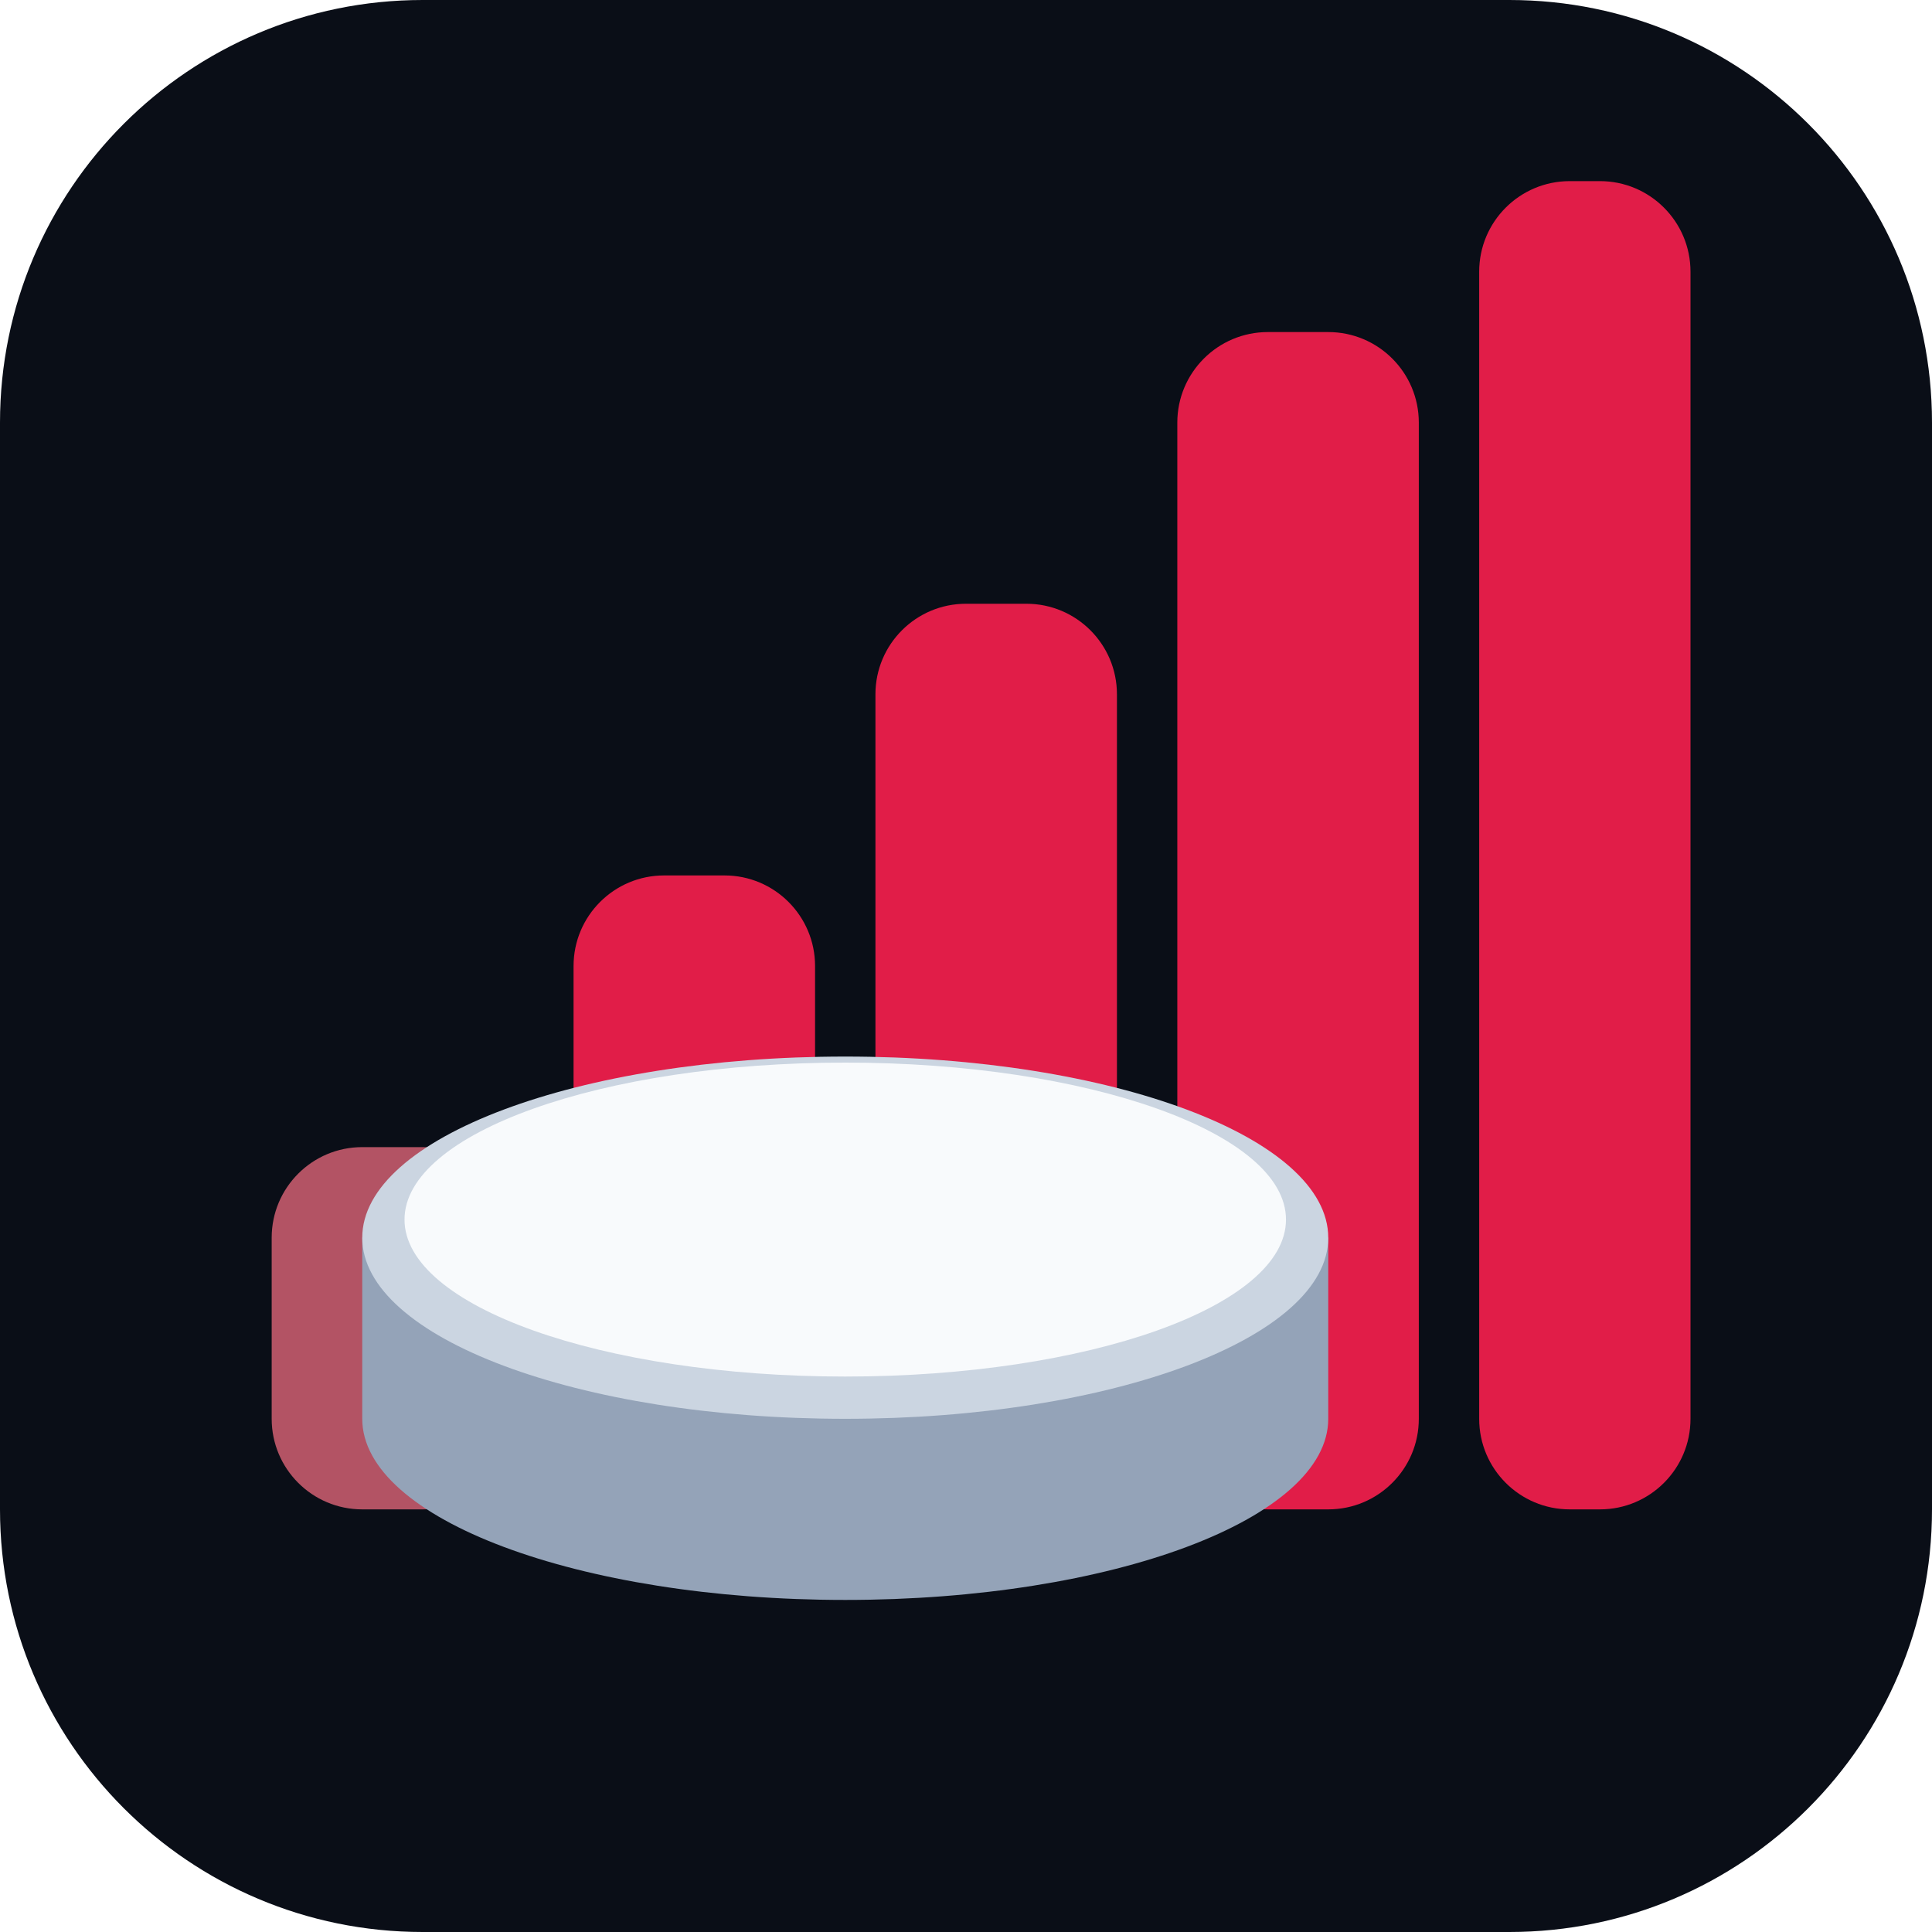
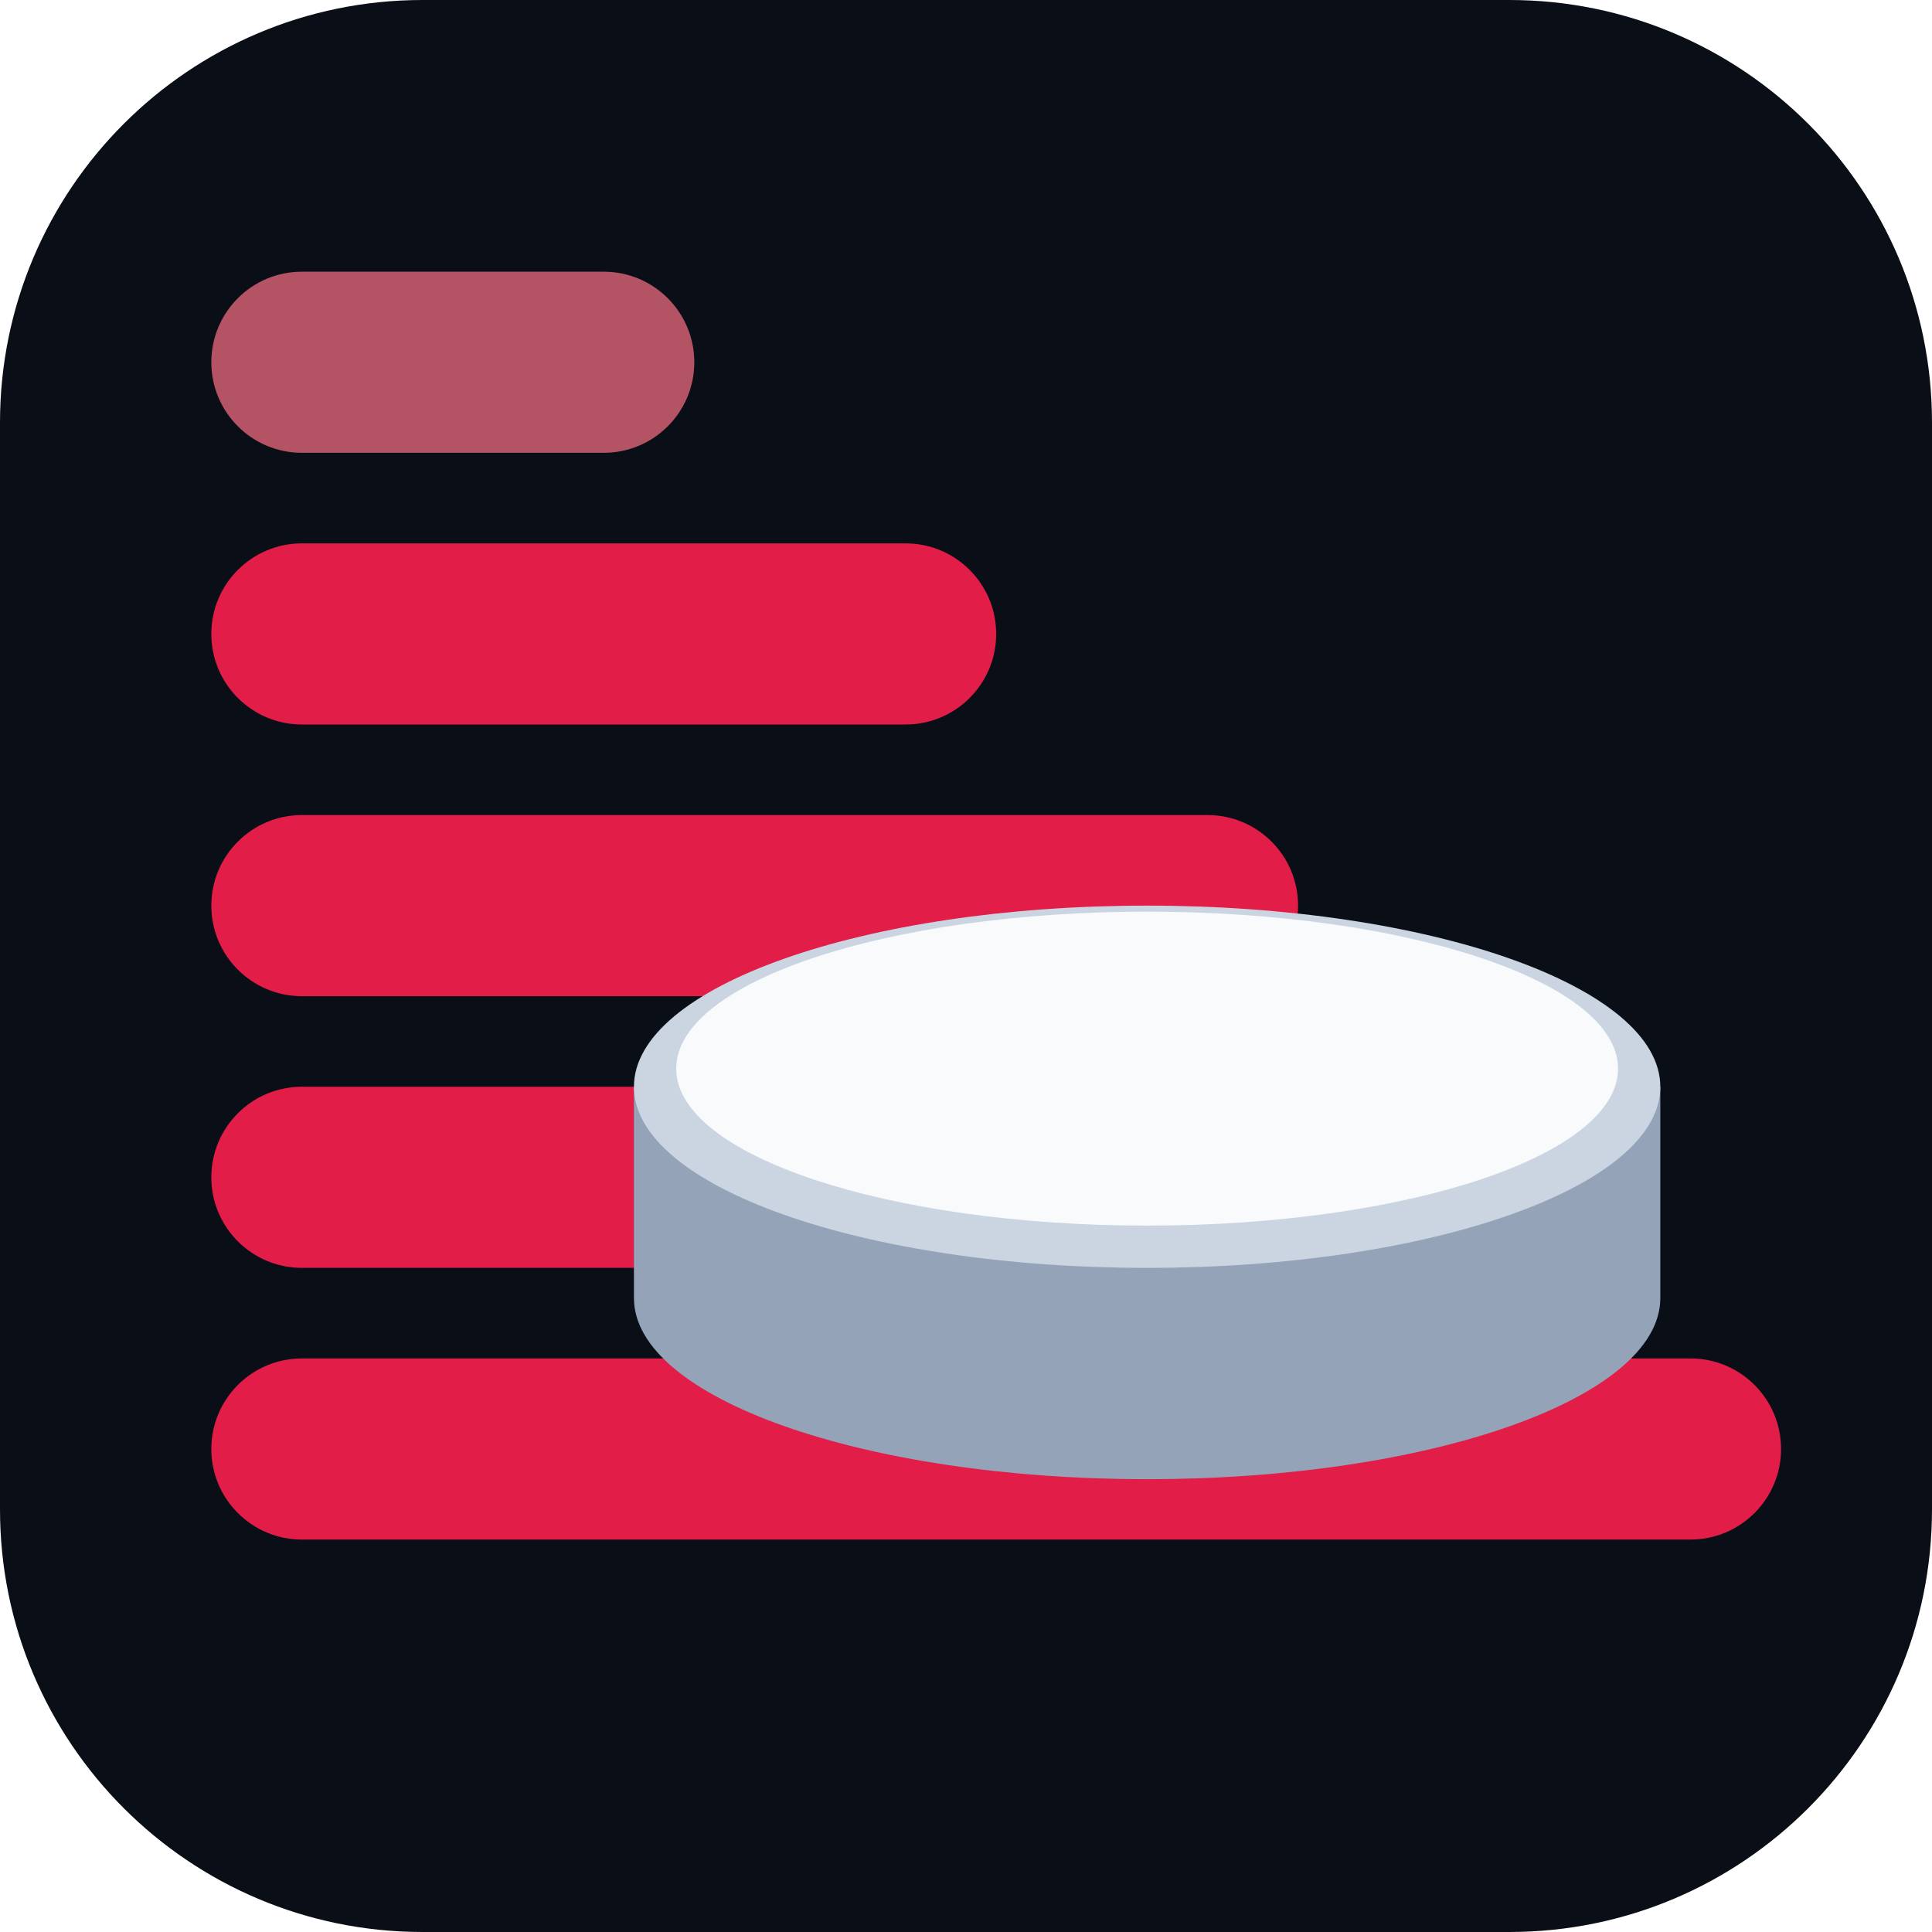
<svg xmlns="http://www.w3.org/2000/svg" viewBox="0 0 64 64">
  <rect width="64" height="64" rx="14" fill="#0a0e17" />
-   <rect x="9" y="38" width="8" height="12" rx="3" fill="#fb7185" opacity=".7" />
-   <rect x="19" y="29" width="8" height="21" rx="3" fill="#e11d48" />
-   <rect x="29" y="20" width="8" height="30" rx="3" fill="#e11d48" />
-   <rect x="39" y="11" width="8" height="39" rx="3" fill="#e11d48" />
-   <rect x="49" y="6" width="7" height="44" rx="3" fill="#e11d48" />
-   <path d="M12 41 V47 A16 6 0 0 0 44 47 V41 Z" fill="#94a3b8" />
-   <ellipse cx="28" cy="41" rx="16" ry="6" fill="#cbd5e1" />
-   <ellipse cx="28" cy="40.4" rx="14.6" ry="5.2" fill="#f8fafc" />
+   <rect x="7" y="9" width="16" height="6" rx="3" fill="#fb7185" opacity=".7" />
+   <rect x="7" y="18" width="26" height="6" rx="3" fill="#e11d48" />
+   <rect x="7" y="27" width="36" height="6" rx="3" fill="#e11d48" />
+   <rect x="7" y="36" width="46" height="6" rx="3" fill="#e11d48" />
+   <rect x="7" y="45" width="52" height="6" rx="3" fill="#e11d48" />
+   <path d="M21 36 V43 A17 6 0 0 0 55 43 V36 Z" fill="#94a3b8" />
+   <ellipse cx="38" cy="36" rx="17" ry="6" fill="#cbd5e1" />
+   <ellipse cx="38" cy="35.4" rx="15.6" ry="5.2" fill="#f8fafc" />
</svg>
